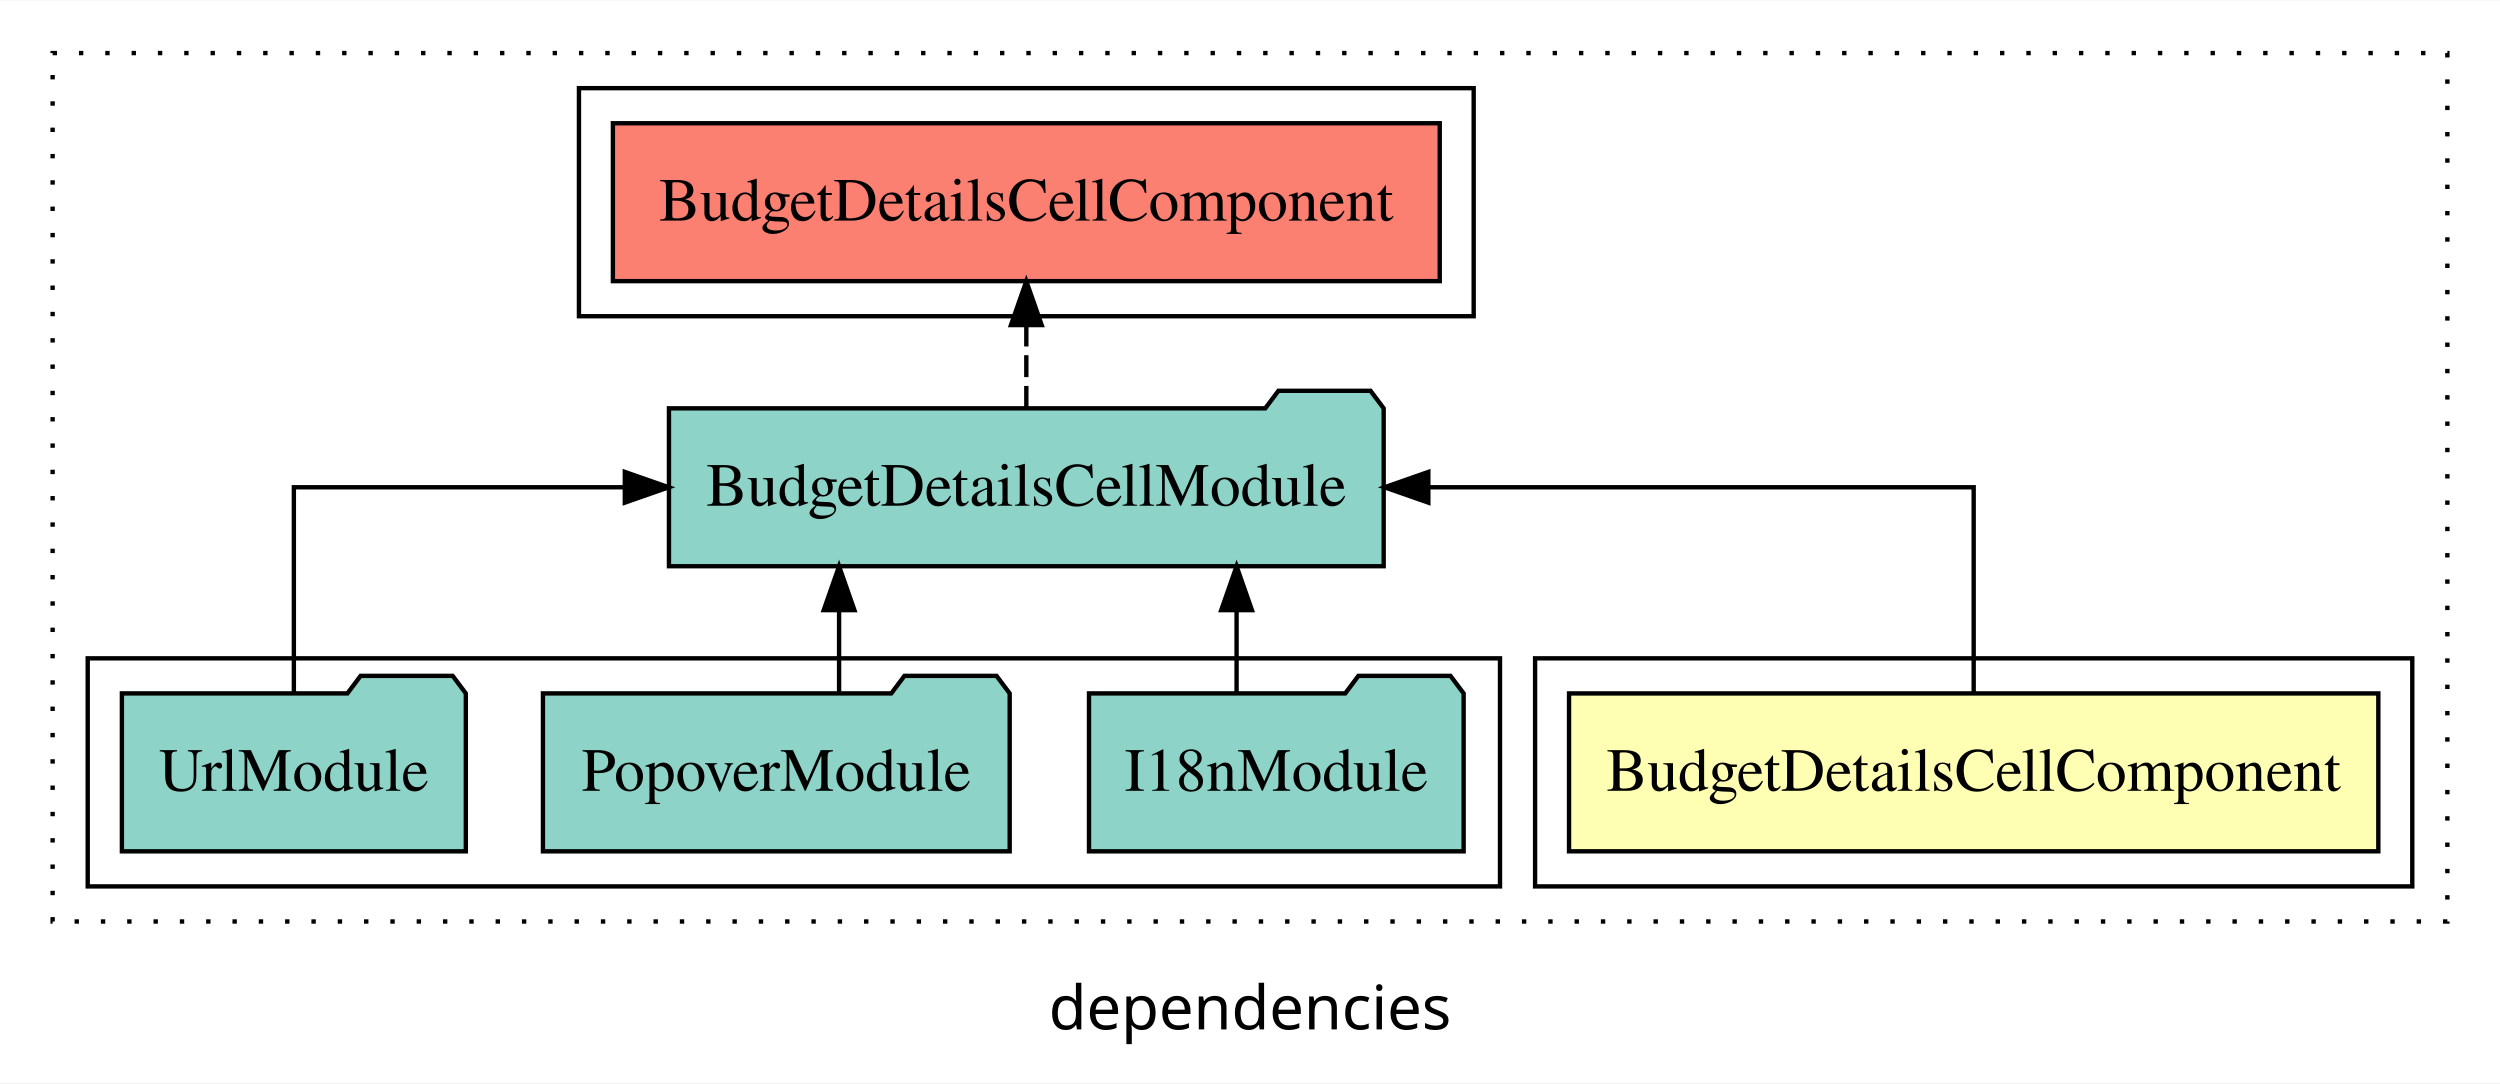
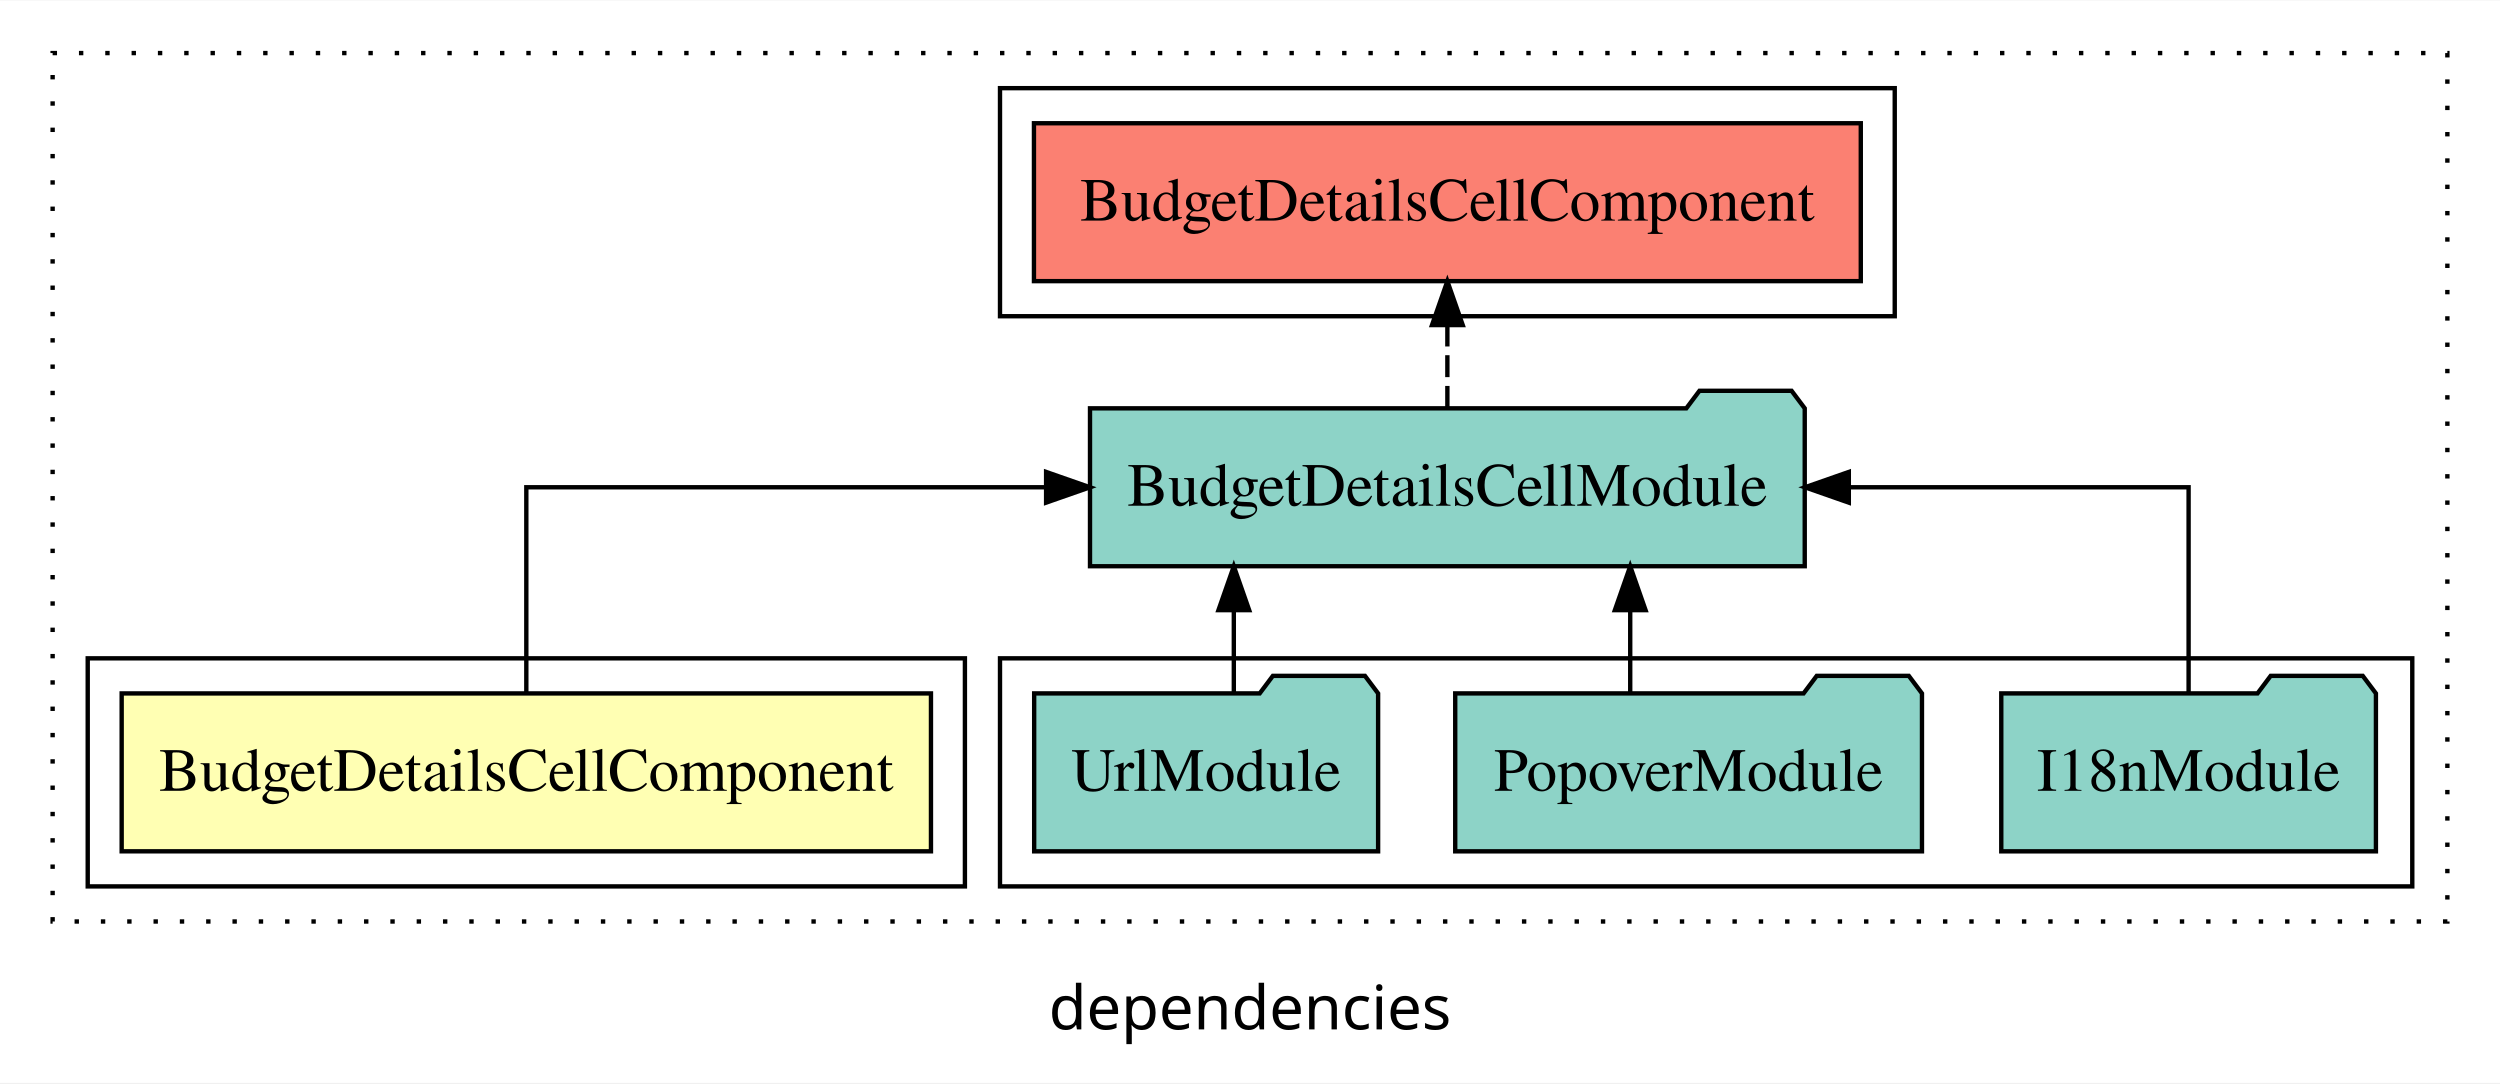
<svg xmlns="http://www.w3.org/2000/svg" width="570pt" height="247pt" viewBox="0.00 0.00 570.00 246.80">
  <g id="graph0" class="graph" transform="scale(1 1) rotate(0) translate(4 242.8)">
    <polygon fill="white" stroke="transparent" points="-4,4 -4,-242.8 566,-242.8 566,4 -4,4" />
    <text text-anchor="middle" x="281" y="-8.2" font-family="sans-serif" font-size="14.00">dependencies</text>
    <g id="clust1" class="cluster">
      <polygon fill="none" stroke="black" stroke-dasharray="1,5" points="8,-32.8 8,-230.8 554,-230.8 554,-32.8 8,-32.8" />
    </g>
-     <g id="clust2" class="cluster">
-       <polygon fill="none" stroke="black" points="346,-40.8 346,-92.8 546,-92.8 546,-40.8 346,-40.8" />
+     <g id="clust5" class="cluster">
+       <polygon fill="none" stroke="black" points="224,-170.8 224,-222.8 428,-222.8 428,-170.8 224,-170.8" />
    </g>
    <g id="clust4" class="cluster">
-       <polygon fill="none" stroke="black" points="16,-40.8 16,-92.8 338,-92.8 338,-40.8 16,-40.8" />
+       <polygon fill="none" stroke="black" points="224,-40.8 224,-92.8 546,-92.8 546,-40.8 224,-40.8" />
    </g>
-     <g id="clust5" class="cluster">
-       <polygon fill="none" stroke="black" points="128,-170.8 128,-222.8 332,-222.8 332,-170.8 128,-170.8" />
+     <g id="clust2" class="cluster">
+       <polygon fill="none" stroke="black" points="16,-40.8 16,-92.8 216,-92.8 216,-40.8 16,-40.8" />
    </g>
    <g id="node1" class="node">
-       <polygon fill="#ffffb3" stroke="black" points="538.26,-84.8 353.74,-84.8 353.74,-48.8 538.26,-48.8 538.26,-84.8" />
-       <text text-anchor="middle" x="446" y="-62.6" font-family="Times,serif" font-size="14.00">BudgetDetailsCellComponent</text>
+       <polygon fill="#ffffb3" stroke="black" points="208.26,-84.8 23.74,-84.8 23.74,-48.8 208.26,-48.8 208.26,-84.8" />
+       <text text-anchor="middle" x="116" y="-62.6" font-family="Times,serif" font-size="14.00">BudgetDetailsCellComponent</text>
    </g>
    <g id="node2" class="node">
-       <polygon fill="#8dd3c7" stroke="black" points="311.48,-149.8 308.48,-153.8 287.48,-153.8 284.48,-149.8 148.52,-149.8 148.52,-113.8 311.48,-113.8 311.48,-149.8" />
-       <text text-anchor="middle" x="230" y="-127.6" font-family="Times,serif" font-size="14.00">BudgetDetailsCellModule</text>
+       <polygon fill="#8dd3c7" stroke="black" points="407.48,-149.8 404.48,-153.8 383.48,-153.8 380.48,-149.8 244.52,-149.8 244.52,-113.8 407.48,-113.8 407.48,-149.8" />
+       <text text-anchor="middle" x="326" y="-127.6" font-family="Times,serif" font-size="14.00">BudgetDetailsCellModule</text>
    </g>
    <g id="edge1" class="edge">
-       <path fill="none" stroke="black" d="M446,-84.91C446,-104.14 446,-131.8 446,-131.8 446,-131.8 321.66,-131.8 321.66,-131.8" />
-       <polygon fill="black" stroke="black" points="321.66,-128.3 311.66,-131.8 321.66,-135.3 321.66,-128.3" />
+       <path fill="none" stroke="black" d="M116,-84.91C116,-104.14 116,-131.8 116,-131.8 116,-131.8 234.51,-131.8 234.51,-131.8" />
+       <polygon fill="black" stroke="black" points="234.51,-135.3 244.51,-131.8 234.51,-128.3 234.51,-135.3" />
    </g>
    <g id="node6" class="node">
-       <polygon fill="#fb8072" stroke="black" points="324.26,-214.8 135.74,-214.8 135.74,-178.8 324.26,-178.8 324.26,-214.8" />
-       <text text-anchor="middle" x="230" y="-192.6" font-family="Times,serif" font-size="14.00">BudgetDetailsCellComponent </text>
+       <polygon fill="#fb8072" stroke="black" points="420.26,-214.8 231.74,-214.8 231.74,-178.8 420.26,-178.8 420.26,-214.8" />
+       <text text-anchor="middle" x="326" y="-192.6" font-family="Times,serif" font-size="14.00">BudgetDetailsCellComponent </text>
    </g>
    <g id="edge5" class="edge">
-       <path fill="none" stroke="black" stroke-dasharray="5,2" d="M230,-149.91C230,-149.91 230,-168.79 230,-168.79" />
-       <polygon fill="black" stroke="black" points="226.5,-168.79 230,-178.79 233.5,-168.79 226.5,-168.79" />
+       <path fill="none" stroke="black" stroke-dasharray="5,2" d="M326,-149.91C326,-149.91 326,-168.79 326,-168.79" />
+       <polygon fill="black" stroke="black" points="322.5,-168.79 326,-178.79 329.5,-168.79 322.5,-168.79" />
    </g>
    <g id="node3" class="node">
-       <polygon fill="#8dd3c7" stroke="black" points="329.71,-84.8 326.71,-88.8 305.71,-88.8 302.71,-84.8 244.29,-84.8 244.29,-48.8 329.71,-48.8 329.71,-84.8" />
-       <text text-anchor="middle" x="287" y="-62.6" font-family="Times,serif" font-size="14.00">I18nModule</text>
+       <polygon fill="#8dd3c7" stroke="black" points="537.71,-84.8 534.71,-88.8 513.71,-88.8 510.71,-84.8 452.29,-84.8 452.29,-48.8 537.71,-48.8 537.71,-84.8" />
+       <text text-anchor="middle" x="495" y="-62.6" font-family="Times,serif" font-size="14.00">I18nModule</text>
    </g>
    <g id="edge2" class="edge">
-       <path fill="none" stroke="black" d="M277.94,-84.91C277.94,-84.91 277.94,-103.79 277.94,-103.79" />
-       <polygon fill="black" stroke="black" points="274.44,-103.79 277.94,-113.79 281.44,-103.79 274.44,-103.79" />
+       <path fill="none" stroke="black" d="M495,-84.91C495,-104.14 495,-131.8 495,-131.8 495,-131.8 417.53,-131.8 417.53,-131.8" />
+       <polygon fill="black" stroke="black" points="417.53,-128.3 407.53,-131.8 417.53,-135.3 417.53,-128.3" />
    </g>
    <g id="node4" class="node">
-       <polygon fill="#8dd3c7" stroke="black" points="226.21,-84.8 223.21,-88.8 202.21,-88.8 199.21,-84.8 119.79,-84.8 119.79,-48.8 226.21,-48.8 226.21,-84.8" />
-       <text text-anchor="middle" x="173" y="-62.6" font-family="Times,serif" font-size="14.00">PopoverModule</text>
+       <polygon fill="#8dd3c7" stroke="black" points="434.21,-84.8 431.21,-88.8 410.21,-88.8 407.21,-84.8 327.79,-84.8 327.79,-48.8 434.21,-48.8 434.21,-84.8" />
+       <text text-anchor="middle" x="381" y="-62.6" font-family="Times,serif" font-size="14.00">PopoverModule</text>
    </g>
    <g id="edge3" class="edge">
-       <path fill="none" stroke="black" d="M187.31,-84.91C187.31,-84.91 187.31,-103.79 187.31,-103.79" />
-       <polygon fill="black" stroke="black" points="183.81,-103.79 187.31,-113.79 190.81,-103.79 183.81,-103.79" />
+       <path fill="none" stroke="black" d="M367.69,-84.91C367.69,-84.91 367.69,-103.79 367.69,-103.79" />
+       <polygon fill="black" stroke="black" points="364.19,-103.79 367.69,-113.79 371.19,-103.79 364.19,-103.79" />
    </g>
    <g id="node5" class="node">
-       <polygon fill="#8dd3c7" stroke="black" points="102.21,-84.8 99.21,-88.8 78.21,-88.8 75.21,-84.8 23.79,-84.8 23.79,-48.8 102.21,-48.8 102.21,-84.8" />
-       <text text-anchor="middle" x="63" y="-62.6" font-family="Times,serif" font-size="14.00">UrlModule</text>
+       <polygon fill="#8dd3c7" stroke="black" points="310.21,-84.8 307.21,-88.8 286.21,-88.8 283.21,-84.8 231.79,-84.8 231.79,-48.8 310.21,-48.8 310.21,-84.8" />
+       <text text-anchor="middle" x="271" y="-62.6" font-family="Times,serif" font-size="14.00">UrlModule</text>
    </g>
    <g id="edge4" class="edge">
-       <path fill="none" stroke="black" d="M63,-84.91C63,-104.14 63,-131.8 63,-131.8 63,-131.8 138.46,-131.8 138.46,-131.8" />
-       <polygon fill="black" stroke="black" points="138.46,-135.3 148.46,-131.8 138.46,-128.3 138.46,-135.3" />
+       <path fill="none" stroke="black" d="M277.31,-84.91C277.31,-84.91 277.31,-103.79 277.31,-103.79" />
+       <polygon fill="black" stroke="black" points="273.81,-103.79 277.31,-113.79 280.81,-103.79 273.81,-103.79" />
    </g>
  </g>
</svg>
